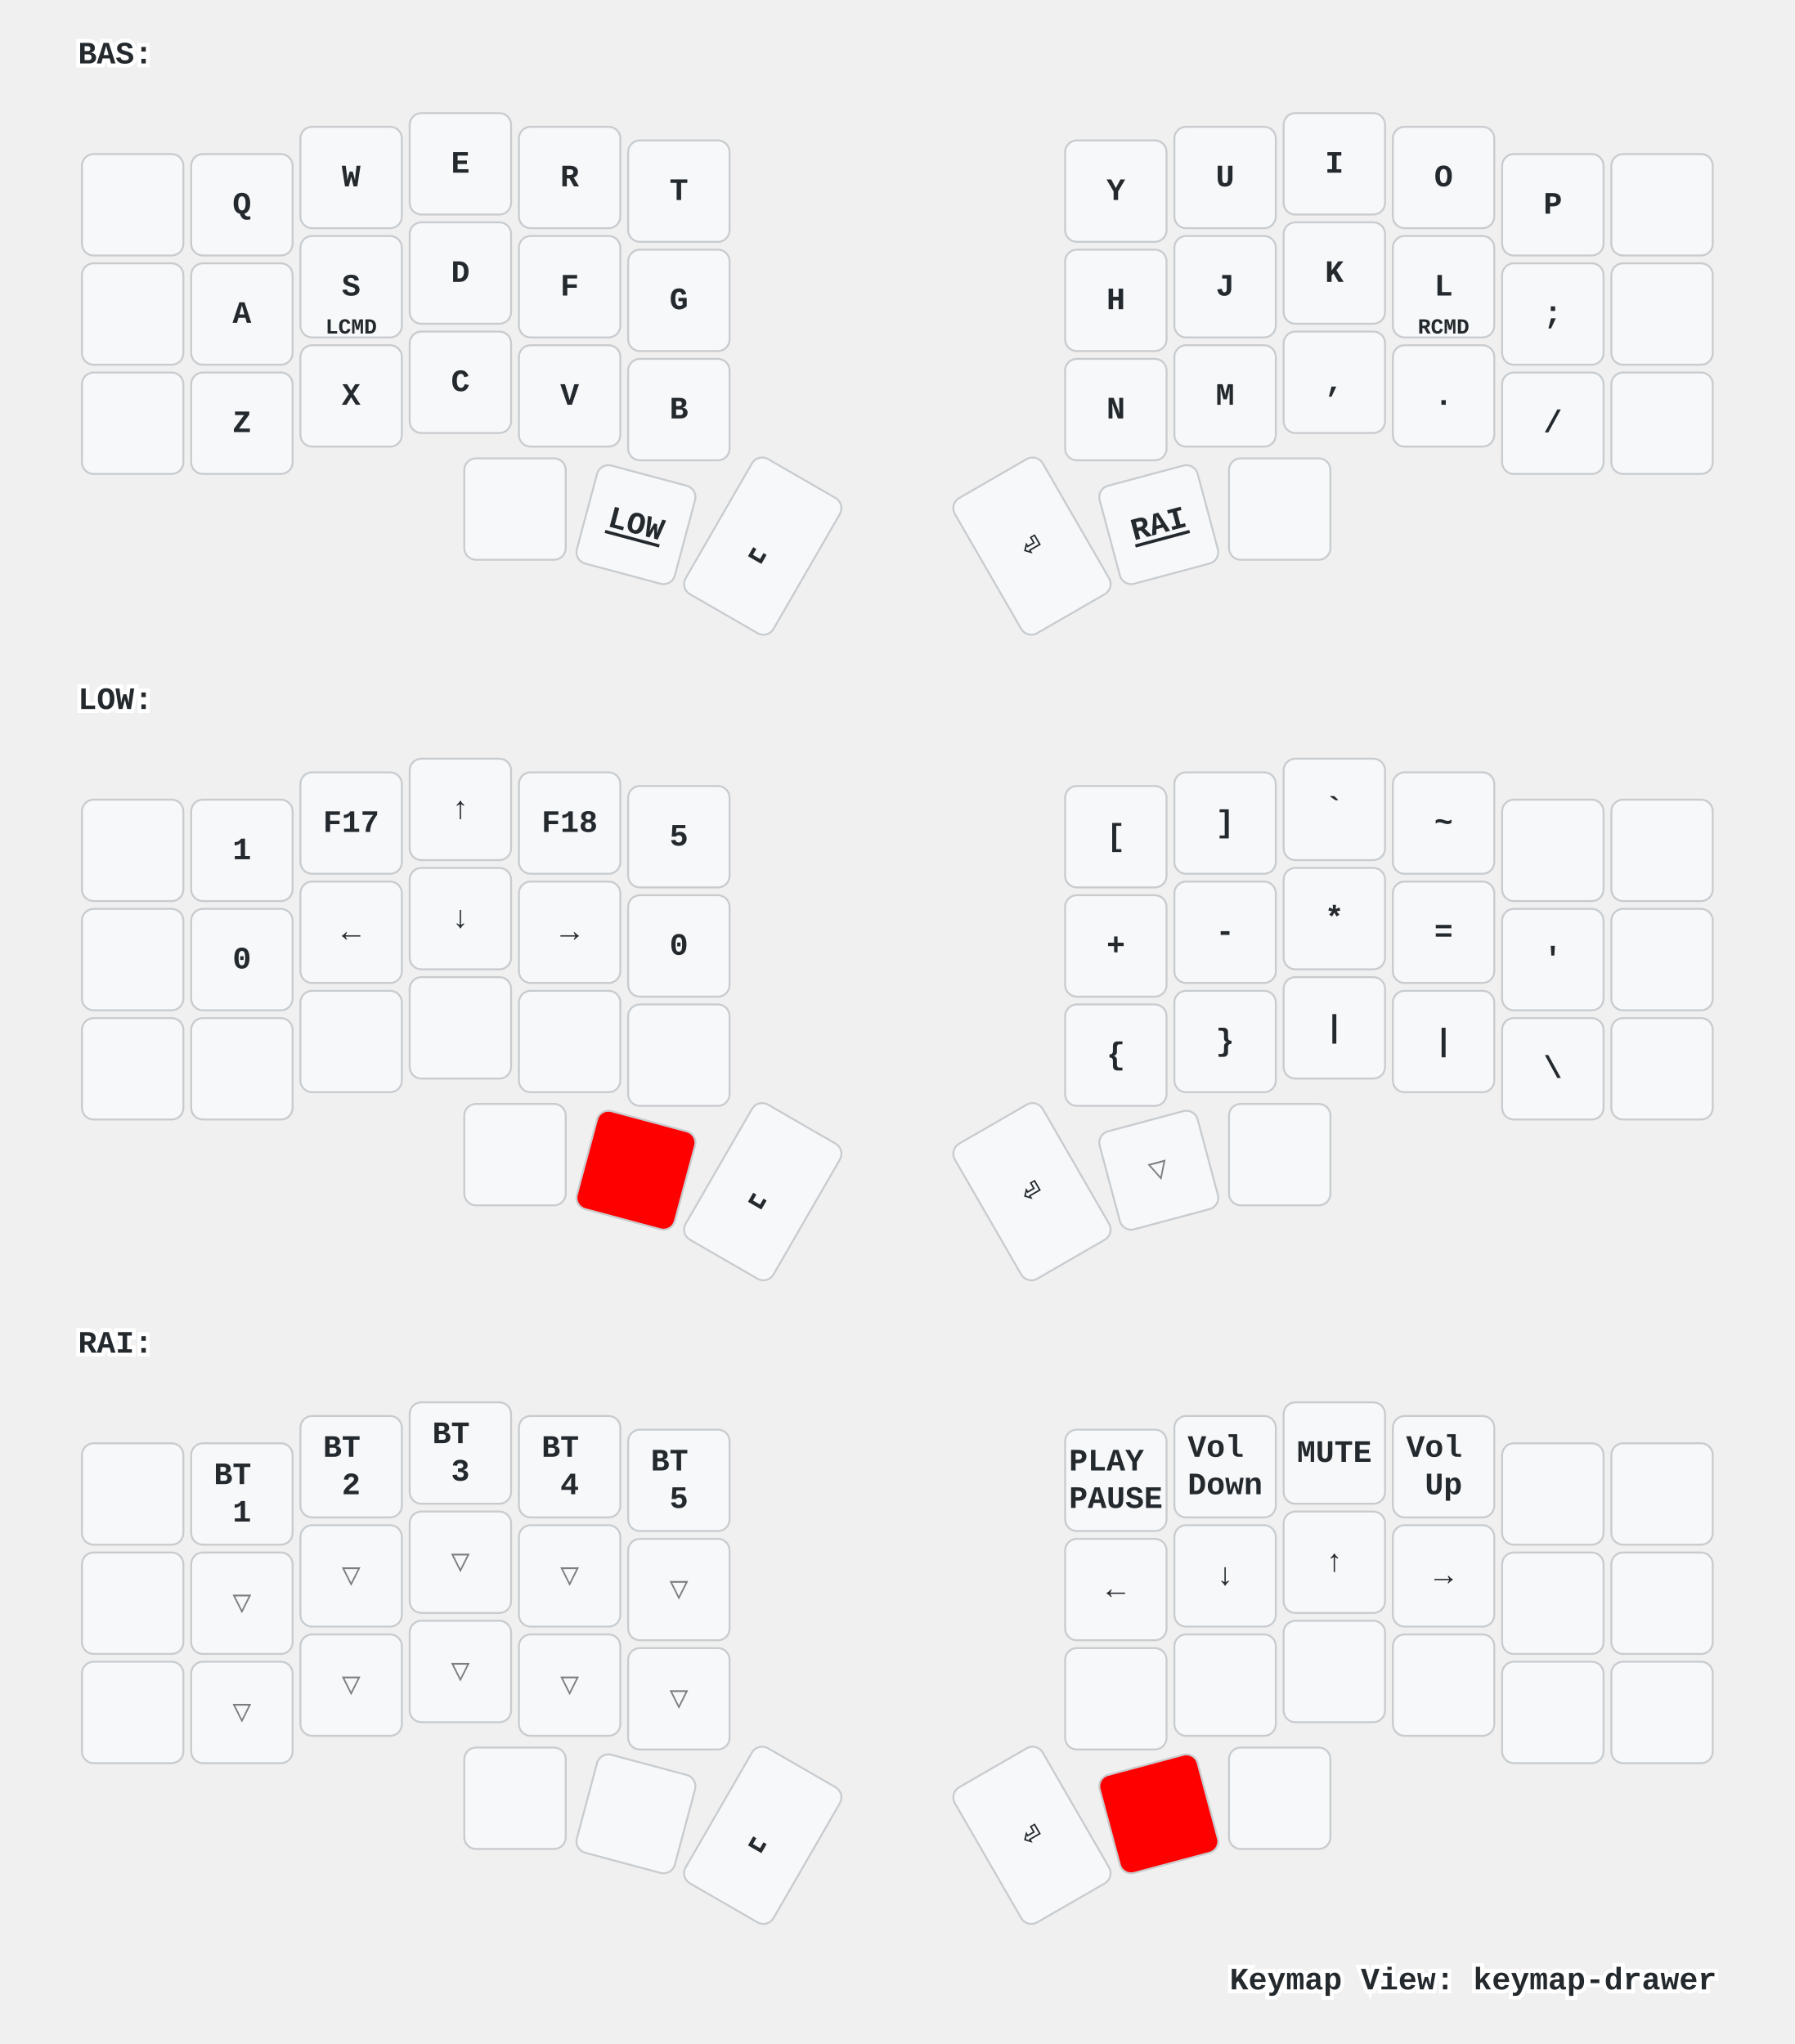
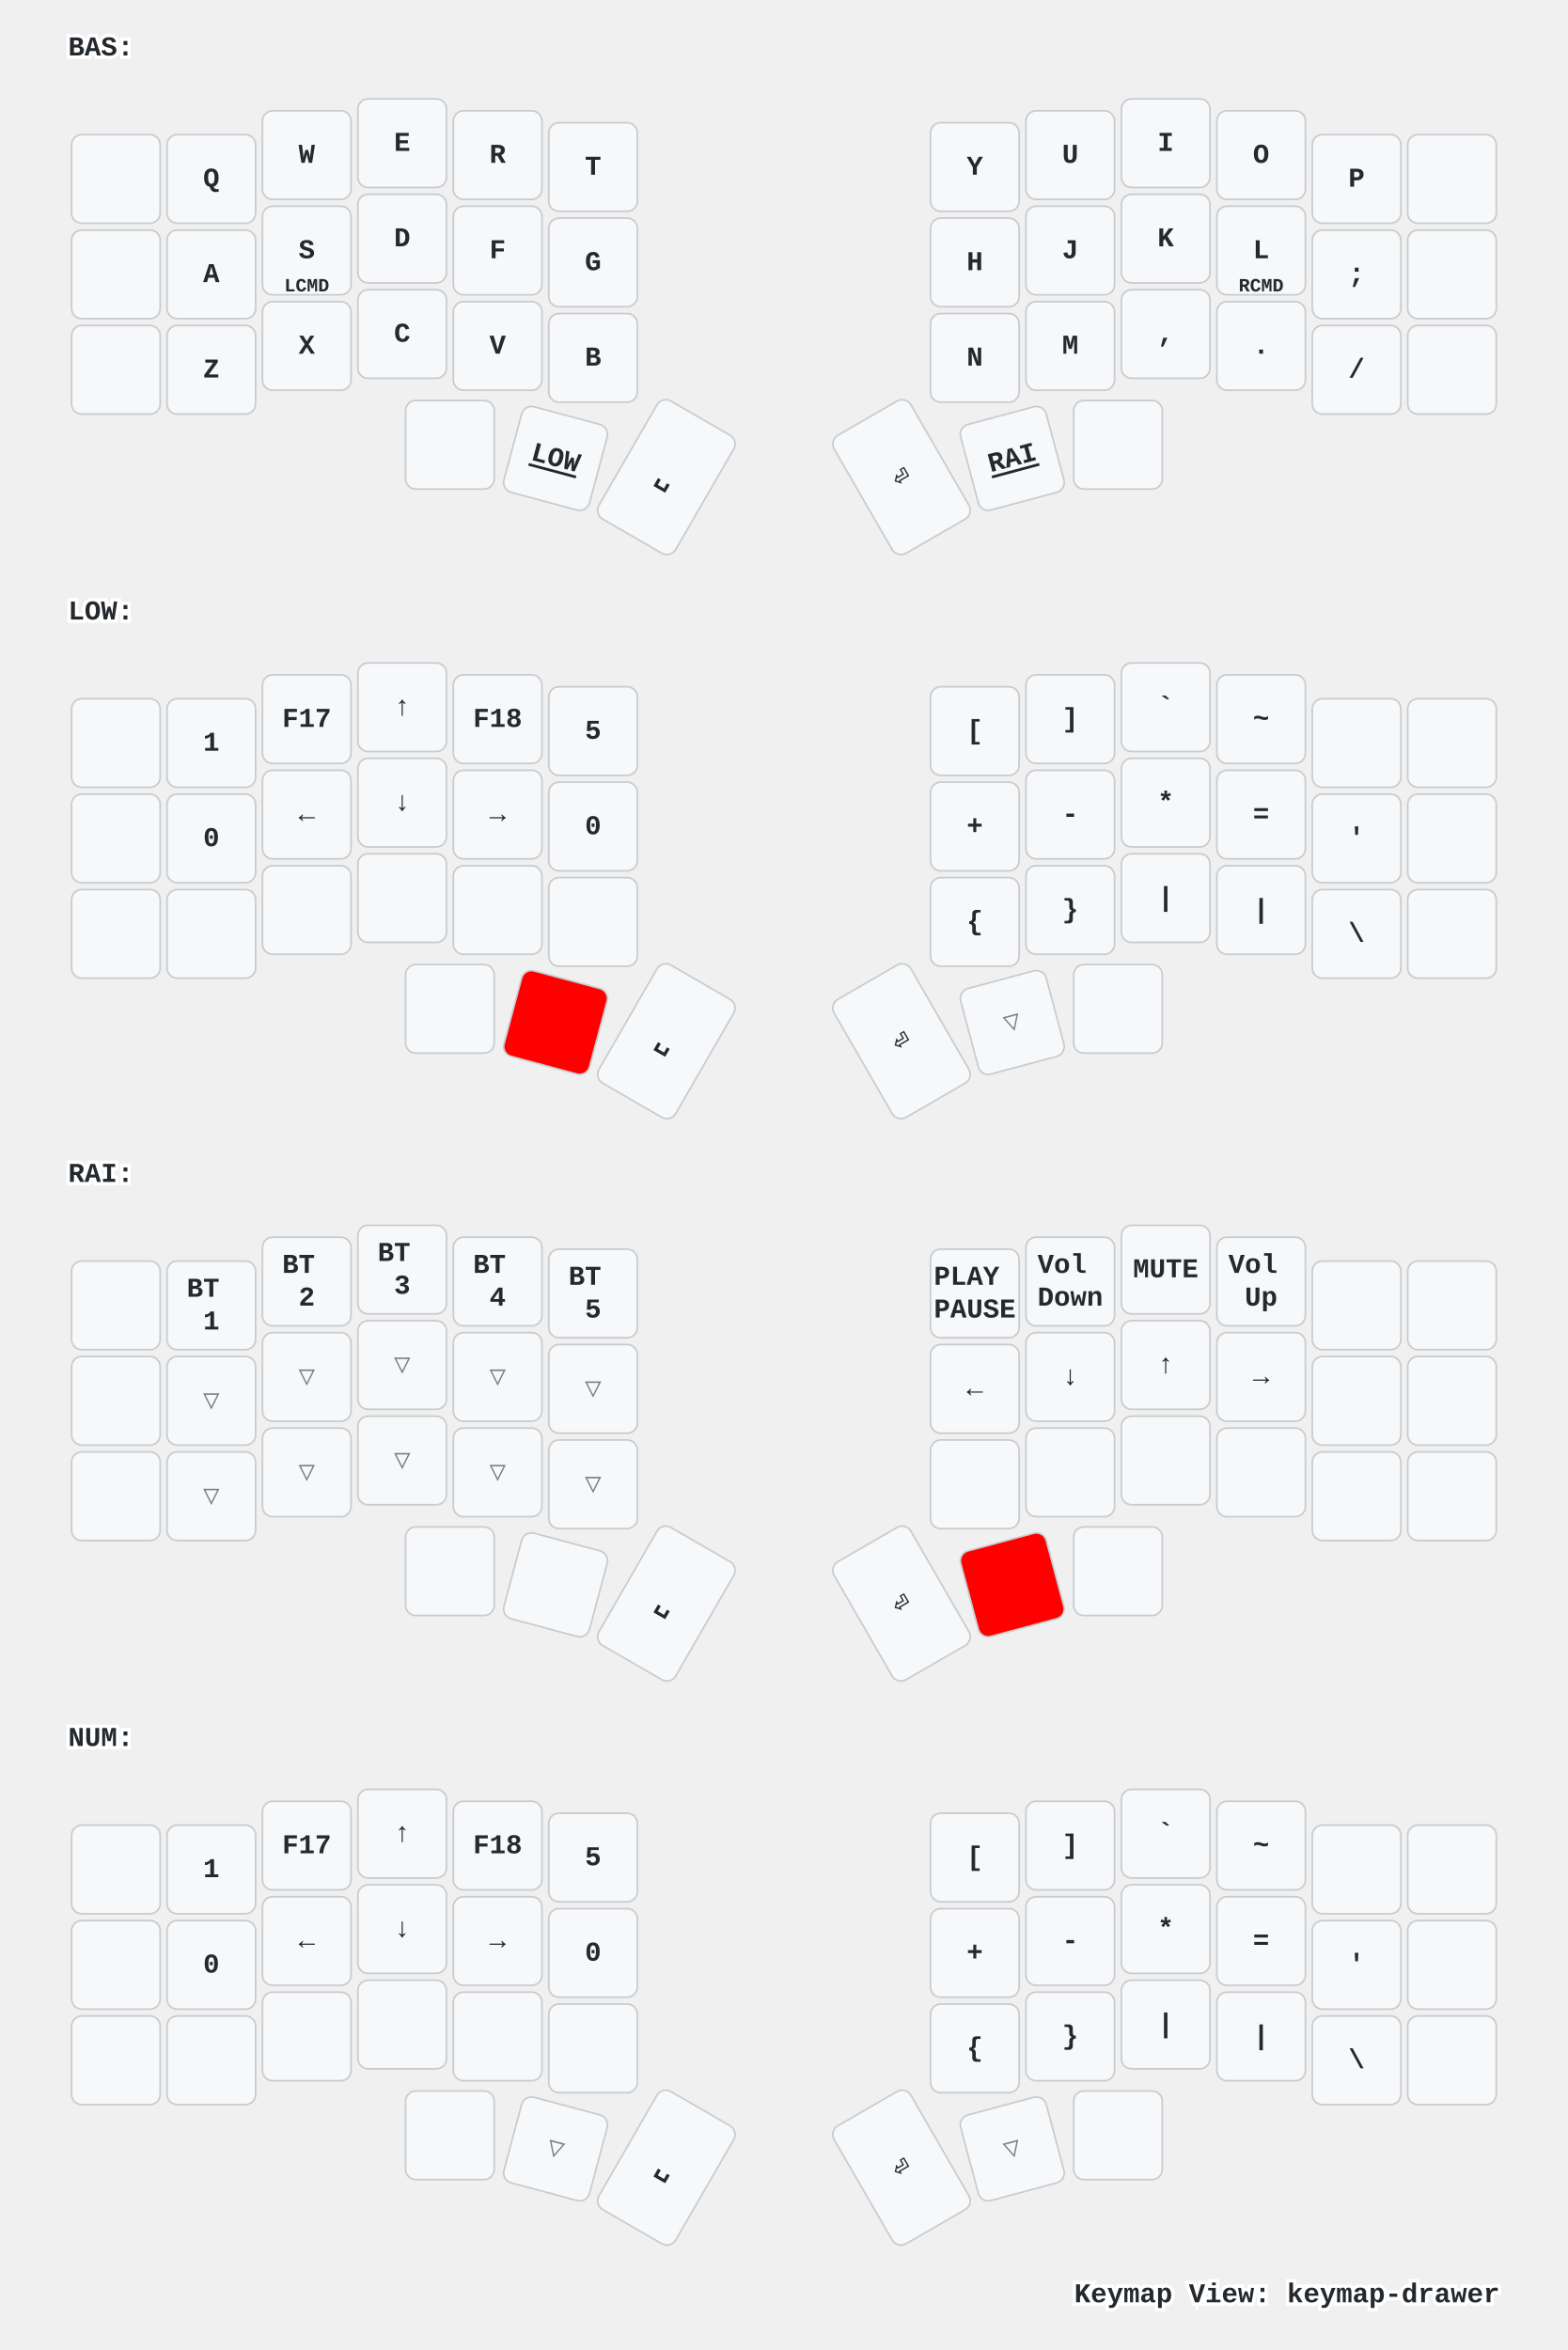
- <svg xmlns="http://www.w3.org/2000/svg" xmlns:xlink="http://www.w3.org/1999/xlink" width="920" height="1048" viewBox="0 0 920 1048" class="keymap">
+ <svg xmlns="http://www.w3.org/2000/svg" xmlns:xlink="http://www.w3.org/1999/xlink" width="920" height="1379" viewBox="0 0 920 1379" class="keymap">
  <defs>/* start glyphs */
<svg id="mdi:apple-keyboard-command">
      <svg id="mdi-apple-keyboard-command" viewBox="0 0 24 24">
        <path d="M6,2A4,4 0 0,1 10,6V8H14V6A4,4 0 0,1 18,2A4,4 0 0,1 22,6A4,4 0 0,1 18,10H16V14H18A4,4 0 0,1 22,18A4,4 0 0,1 18,22A4,4 0 0,1 14,18V16H10V18A4,4 0 0,1 6,22A4,4 0 0,1 2,18A4,4 0 0,1 6,14H8V10H6A4,4 0 0,1 2,6A4,4 0 0,1 6,2M16,18A2,2 0 0,0 18,20A2,2 0 0,0 20,18A2,2 0 0,0 18,16H16V18M14,10H10V14H14V10M6,16A2,2 0 0,0 4,18A2,2 0 0,0 6,20A2,2 0 0,0 8,18V16H6M8,6A2,2 0 0,0 6,4A2,2 0 0,0 4,6A2,2 0 0,0 6,8H8V6M18,8A2,2 0 0,0 20,6A2,2 0 0,0 18,4A2,2 0 0,0 16,6V8H18Z" />
      </svg>
    </svg>
    <svg id="mdi:apple-keyboard-control">
      <svg id="mdi-apple-keyboard-control" viewBox="0 0 24 24">
        <path d="M19.78,11.78L18.36,13.19L12,6.83L5.64,13.19L4.22,11.78L12,4L19.78,11.78Z" />
      </svg>
    </svg>
    <svg id="mdi:apple-keyboard-option">
      <svg id="mdi-apple-keyboard-option" viewBox="0 0 24 24">
        <path d="M3,4H9.11L16.15,18H21V20H14.88L7.84,6H3V4M14,4H21V6H14V4Z" />
      </svg>
    </svg>
    <svg id="mdi:apple-keyboard-shift">
      <svg id="mdi-apple-keyboard-shift" viewBox="0 0 24 24">
        <path d="M15,18V12H17.17L12,6.83L6.83,12H9V18H15M12,4L22,14H17V20H7V14H2L12,4Z" />
      </svg>
    </svg>
    <svg id="mdi:backspace-outline">
      <svg id="mdi-backspace-outline" viewBox="0 0 24 24">
        <path d="M19,15.59L17.59,17L14,13.41L10.41,17L9,15.59L12.59,12L9,8.41L10.41,7L14,10.59L17.59,7L19,8.41L15.41,12L19,15.59M22,3A2,2 0 0,1 24,5V19A2,2 0 0,1 22,21H7C6.31,21 5.77,20.64 5.41,20.11L0,12L5.41,3.88C5.77,3.35 6.31,3 7,3H22M22,5H7L2.28,12L7,19H22V5Z" />
      </svg>
    </svg>
  </defs>/* end glyphs */
<style>/* inherit to force styles through use tags */
svg path {
    fill: inherit;
}

/* font and background color specifications */
svg.keymap {
    font-family: SFMono-Regular,Consolas,Liberation Mono,Menlo,monospace;
    font-size: 14px;
    font-kerning: normal;
    text-rendering: optimizeLegibility;
    fill: #24292e;
}

/* default key styling */
rect.key {
    fill: #f6f8fa;
}

rect.key, rect.combo {
    stroke: #c9cccf;
    stroke-width: 1;
}

/* default key side styling, only used is draw_key_sides is set */
rect.side {
    filter: brightness(90%);
}

/* color accent for combo boxes */
rect.combo, rect.combo-separate {
    fill: #cdf;
}

/* color accent for held keys */
rect.held, rect.combo.held {
    fill: #fdd;
}

/* color accent for ghost (optional) keys */
rect.ghost, rect.combo.ghost {
    stroke-dasharray: 4, 4;
    stroke-width: 2;
}

text {
    text-anchor: middle;
    dominant-baseline: middle;
}

/* styling for layer labels */
text.label {
    font-weight: bold;
    text-anchor: start;
    stroke: white;
    stroke-width: 4;
    paint-order: stroke;
}

/* styling for optional footer */
text.footer {
    text-anchor: end;
    dominant-baseline: auto;
    stroke: white;
    stroke-width: 4;
    paint-order: stroke;
}

/* styling for combo tap, and key non-tap label text */
text.combo, text.hold, text.shifted, text.left, text.right {
    font-size: 11px;
}

text.hold {
    text-anchor: middle;
    dominant-baseline: auto;
}

text.shifted {
    text-anchor: middle;
    dominant-baseline: hanging;
}

text.left {
    text-anchor: start;
}

text.right {
    text-anchor: end;
}

text.layer-activator {
    text-decoration: underline;
}

/* styling for hold/shifted label text in combo box */
text.combo.hold, text.combo.shifted, text.combo.left, text.combo.right {
    font-size: 8px;
}

/* lighter symbol for transparent keys */
text.trans {
    fill: #7b7e81;
}

/* styling for combo dendrons */
path.combo {
    stroke-width: 1;
    stroke: gray;
    fill: none;
}

/* Start Tabler Icons Cleanup */
/* cannot use height/width with glyphs */
.icon-tabler &gt; path {
    fill: inherit;
    stroke: inherit;
    stroke-width: 2;
}
/* hide tabler's default box */
.icon-tabler &gt; path[stroke="none"][fill="none"] {
    visibility: hidden;
}
/* End Tabler Icons Cleanup */

/* For default sytles, see https://github.com/caksoylar/keymap-drawer/blob/main/keymap_drawer/config.py#L85 */

svg.keymap {
  font-family: Ubuntu Mono, Inconsolata, Consolas, Liberation Mono, Menlo, monospace;
  font-size: 16px;
  font-weight: bold;
  text-rendering: optimizeLegibility;
}

/* Color accent for held keys
red = #f00
green = #0f0
blue = #00f
yellow = #ff0
cyan = #0ff
magenta = #f0f
white = #fff
black = #000
grey = #888
light grey = #ccc
#ffc
*/
rect.held, rect.combo.held {
    fill: #f00;
}

/* Technique borrowed and extended from https://github.com/englmaxi/zmk-config/blob/master/keymap-drawer/config.yaml */
.sym_sub_text.tap {
  translate: -5px 2px;
  font-size: 20px;
}
.sym_sub_text.shifted {
  translate: 10px 13px;
  font-size: 10px;
  opacity: 1.0;
}
.combo.sym_sub_text.tap {
  translate: -1px 1px;
}
.combo.sym_sub_text.shifted {
  translate: 7px 5px;
  font-size: 10px;
  opacity: 1.0;
}

/* Toggle */
.toggle.shifted {
  translate: -10px 12px;
}

.toggle.hold {
  translate: 13px -23px;
}

/* Variant for tap-dances */
.tap_dance.tap {
  translate: -7px 0px;
  font-size: 12px;
}
.tap_dance.shifted {
  translate: 7px 17px;
  font-size: 12px;
  opacity: 1.0;
}

/* Variant for symbol next to symbol */
.sym_by_sym.tap {
  translate: -6px 0px;
}
.sym_by_sym.shifted {
  translate: 10px 12px;
  opacity: 1.0;
}

.combo.sym_by_sym.tap {
  translate: -35px 0px;
}
.combo.sym_by_sym.shifted {
  translate: 35px 20px;
  opacity: 1.0;
}

.combo.sym_by_sym.hold {
  visibility: hidden;
}

/* hide hold box for combo sym_by_sym */
.combo.sym_by_sym.hold &gt; path[stroke="none"][fill="none"] {
  visibility: hidden;
}
</style>
  <g transform="translate(40, 0)" class="layer-BAS">
    <text x="0" y="28" class="label" id="BAS">BAS:</text>
    <g transform="translate(0, 56)">
      <g transform="translate(28, 49)" class="key keypos-0">
        <rect rx="6" ry="6" x="-26" y="-26" width="52" height="52" class="key" />
      </g>
      <g transform="translate(84, 49)" class="key keypos-1">
        <rect rx="6" ry="6" x="-26" y="-26" width="52" height="52" class="key" />
        <text x="0" y="0" class="key tap">Q</text>
      </g>
      <g transform="translate(140, 35)" class="key keypos-2">
        <rect rx="6" ry="6" x="-26" y="-26" width="52" height="52" class="key" />
        <text x="0" y="0" class="key tap">W</text>
      </g>
      <g transform="translate(196, 28)" class="key keypos-3">
        <rect rx="6" ry="6" x="-26" y="-26" width="52" height="52" class="key" />
        <text x="0" y="0" class="key tap">E</text>
      </g>
      <g transform="translate(252, 35)" class="key keypos-4">
        <rect rx="6" ry="6" x="-26" y="-26" width="52" height="52" class="key" />
        <text x="0" y="0" class="key tap">R</text>
      </g>
      <g transform="translate(308, 42)" class="key keypos-5">
        <rect rx="6" ry="6" x="-26" y="-26" width="52" height="52" class="key" />
        <text x="0" y="0" class="key tap">T</text>
      </g>
      <g transform="translate(532, 42)" class="key keypos-6">
        <rect rx="6" ry="6" x="-26" y="-26" width="52" height="52" class="key" />
        <text x="0" y="0" class="key tap">Y</text>
      </g>
      <g transform="translate(588, 35)" class="key keypos-7">
        <rect rx="6" ry="6" x="-26" y="-26" width="52" height="52" class="key" />
        <text x="0" y="0" class="key tap">U</text>
      </g>
      <g transform="translate(644, 28)" class="key keypos-8">
        <rect rx="6" ry="6" x="-26" y="-26" width="52" height="52" class="key" />
        <text x="0" y="0" class="key tap">I</text>
      </g>
      <g transform="translate(700, 35)" class="key keypos-9">
        <rect rx="6" ry="6" x="-26" y="-26" width="52" height="52" class="key" />
        <text x="0" y="0" class="key tap">O</text>
      </g>
      <g transform="translate(756, 49)" class="key keypos-10">
        <rect rx="6" ry="6" x="-26" y="-26" width="52" height="52" class="key" />
        <text x="0" y="0" class="key tap">P</text>
      </g>
      <g transform="translate(812, 49)" class="key keypos-11">
        <rect rx="6" ry="6" x="-26" y="-26" width="52" height="52" class="key" />
      </g>
      <g transform="translate(28, 105)" class="key keypos-12">
        <rect rx="6" ry="6" x="-26" y="-26" width="52" height="52" class="key" />
      </g>
      <g transform="translate(84, 105)" class="key keypos-13">
        <rect rx="6" ry="6" x="-26" y="-26" width="52" height="52" class="key" />
        <text x="0" y="0" class="key tap">A</text>
        <use href="#mdi:apple-keyboard-shift" xlink:href="#mdi:apple-keyboard-shift" x="-8" y="9" height="15" width="15.0" class="key hold glyph mdi:apple-keyboard-shift" />
      </g>
      <g transform="translate(140, 91)" class="key keypos-14">
        <rect rx="6" ry="6" x="-26" y="-26" width="52" height="52" class="key" />
        <text x="0" y="0" class="key tap">S</text>
        <text x="0" y="24" class="key hold">LCMD</text>
      </g>
      <g transform="translate(196, 84)" class="key keypos-15">
        <rect rx="6" ry="6" x="-26" y="-26" width="52" height="52" class="key" />
        <text x="0" y="0" class="key tap">D</text>
        <use href="#mdi:apple-keyboard-option" xlink:href="#mdi:apple-keyboard-option" x="-8" y="9" height="15" width="15.0" class="key hold glyph mdi:apple-keyboard-option" />
      </g>
      <g transform="translate(252, 91)" class="key keypos-16">
        <rect rx="6" ry="6" x="-26" y="-26" width="52" height="52" class="key" />
        <text x="0" y="0" class="key tap">F</text>
        <use href="#mdi:apple-keyboard-control" xlink:href="#mdi:apple-keyboard-control" x="-8" y="9" height="15" width="15.0" class="key hold glyph mdi:apple-keyboard-control" />
      </g>
      <g transform="translate(308, 98)" class="key keypos-17">
        <rect rx="6" ry="6" x="-26" y="-26" width="52" height="52" class="key" />
        <text x="0" y="0" class="key tap">G</text>
      </g>
      <g transform="translate(532, 98)" class="key keypos-18">
        <rect rx="6" ry="6" x="-26" y="-26" width="52" height="52" class="key" />
        <text x="0" y="0" class="key tap">H</text>
      </g>
      <g transform="translate(588, 91)" class="key keypos-19">
        <rect rx="6" ry="6" x="-26" y="-26" width="52" height="52" class="key" />
        <text x="0" y="0" class="key tap">J</text>
        <use href="#mdi:apple-keyboard-control" xlink:href="#mdi:apple-keyboard-control" x="-8" y="9" height="15" width="15.0" class="key hold glyph mdi:apple-keyboard-control" />
      </g>
      <g transform="translate(644, 84)" class="key keypos-20">
        <rect rx="6" ry="6" x="-26" y="-26" width="52" height="52" class="key" />
        <text x="0" y="0" class="key tap">K</text>
        <use href="#mdi:apple-keyboard-option" xlink:href="#mdi:apple-keyboard-option" x="-8" y="9" height="15" width="15.0" class="key hold glyph mdi:apple-keyboard-option" />
      </g>
      <g transform="translate(700, 91)" class="key keypos-21">
        <rect rx="6" ry="6" x="-26" y="-26" width="52" height="52" class="key" />
        <text x="0" y="0" class="key tap">L</text>
        <text x="0" y="24" class="key hold">RCMD</text>
      </g>
      <g transform="translate(756, 105)" class="key keypos-22">
        <rect rx="6" ry="6" x="-26" y="-26" width="52" height="52" class="key" />
        <text x="0" y="0" class="key tap">;</text>
        <use href="#mdi:apple-keyboard-shift" xlink:href="#mdi:apple-keyboard-shift" x="-8" y="9" height="15" width="15.0" class="key hold glyph mdi:apple-keyboard-shift" />
      </g>
      <g transform="translate(812, 105)" class="key keypos-23">
        <rect rx="6" ry="6" x="-26" y="-26" width="52" height="52" class="key" />
      </g>
      <g transform="translate(28, 161)" class="key keypos-24">
        <rect rx="6" ry="6" x="-26" y="-26" width="52" height="52" class="key" />
      </g>
      <g transform="translate(84, 161)" class="key keypos-25">
        <rect rx="6" ry="6" x="-26" y="-26" width="52" height="52" class="key" />
        <text x="0" y="0" class="key tap">Z</text>
      </g>
      <g transform="translate(140, 147)" class="key keypos-26">
        <rect rx="6" ry="6" x="-26" y="-26" width="52" height="52" class="key" />
        <text x="0" y="0" class="key tap">X</text>
      </g>
      <g transform="translate(196, 140)" class="key keypos-27">
        <rect rx="6" ry="6" x="-26" y="-26" width="52" height="52" class="key" />
        <text x="0" y="0" class="key tap">C</text>
      </g>
      <g transform="translate(252, 147)" class="key keypos-28">
        <rect rx="6" ry="6" x="-26" y="-26" width="52" height="52" class="key" />
        <text x="0" y="0" class="key tap">V</text>
      </g>
      <g transform="translate(308, 154)" class="key keypos-29">
        <rect rx="6" ry="6" x="-26" y="-26" width="52" height="52" class="key" />
        <text x="0" y="0" class="key tap">B</text>
      </g>
      <g transform="translate(532, 154)" class="key keypos-30">
        <rect rx="6" ry="6" x="-26" y="-26" width="52" height="52" class="key" />
        <text x="0" y="0" class="key tap">N</text>
      </g>
      <g transform="translate(588, 147)" class="key keypos-31">
        <rect rx="6" ry="6" x="-26" y="-26" width="52" height="52" class="key" />
        <text x="0" y="0" class="key tap">M</text>
      </g>
      <g transform="translate(644, 140)" class="key keypos-32">
        <rect rx="6" ry="6" x="-26" y="-26" width="52" height="52" class="key" />
        <text x="0" y="0" class="key tap">,</text>
      </g>
      <g transform="translate(700, 147)" class="key keypos-33">
        <rect rx="6" ry="6" x="-26" y="-26" width="52" height="52" class="key" />
        <text x="0" y="0" class="key tap">.</text>
      </g>
      <g transform="translate(756, 161)" class="key keypos-34">
        <rect rx="6" ry="6" x="-26" y="-26" width="52" height="52" class="key" />
        <text x="0" y="0" class="key tap">/</text>
      </g>
      <g transform="translate(812, 161)" class="key keypos-35">
        <rect rx="6" ry="6" x="-26" y="-26" width="52" height="52" class="key" />
      </g>
      <g transform="translate(224, 205)" class="key keypos-36">
        <rect rx="6" ry="6" x="-26" y="-26" width="52" height="52" class="key" />
        <use href="#mdi:apple-keyboard-command" xlink:href="#mdi:apple-keyboard-command" x="-9" y="-9" height="18" width="18.0" class="key tap glyph mdi:apple-keyboard-command" />
      </g>
      <g transform="translate(286, 213) rotate(15.0)" class="key keypos-37">
        <rect rx="6" ry="6" x="-26" y="-26" width="52" height="52" class="key" />
        <a href="#LOW">
          <text x="0" y="0" class="key tap layer-activator">LOW</text>
        </a>
      </g>
      <g transform="translate(351, 224) rotate(30.0)" class="key keypos-38">
        <rect rx="6" ry="6" x="-26" y="-40" width="52" height="80" class="key" />
        <text x="0" y="0" class="key tap">␣</text>
      </g>
      <g transform="translate(489, 224) rotate(-30.0)" class="key keypos-39">
        <rect rx="6" ry="6" x="-26" y="-40" width="52" height="80" class="key" />
        <text x="0" y="0" class="key tap">⏎</text>
      </g>
      <g transform="translate(554, 213) rotate(-15.0)" class="key keypos-40">
        <rect rx="6" ry="6" x="-26" y="-26" width="52" height="52" class="key" />
        <a href="#RAI">
          <text x="0" y="0" class="key tap layer-activator">RAI</text>
        </a>
      </g>
      <g transform="translate(616, 205)" class="key keypos-41">
        <rect rx="6" ry="6" x="-26" y="-26" width="52" height="52" class="key" />
        <use href="#mdi:apple-keyboard-option" xlink:href="#mdi:apple-keyboard-option" x="-9" y="-9" height="18" width="18.0" class="key tap glyph mdi:apple-keyboard-option" />
      </g>
    </g>
  </g>
  <g transform="translate(40, 331)" class="layer-LOW">
    <text x="0" y="28" class="label" id="LOW">LOW:</text>
    <g transform="translate(0, 56)">
      <g transform="translate(28, 49)" class="key keypos-0">
        <rect rx="6" ry="6" x="-26" y="-26" width="52" height="52" class="key" />
      </g>
      <g transform="translate(84, 49)" class="key keypos-1">
        <rect rx="6" ry="6" x="-26" y="-26" width="52" height="52" class="key" />
        <text x="0" y="0" class="key tap">1</text>
      </g>
      <g transform="translate(140, 35)" class="key keypos-2">
        <rect rx="6" ry="6" x="-26" y="-26" width="52" height="52" class="key" />
        <text x="0" y="0" class="key tap">F17</text>
      </g>
      <g transform="translate(196, 28)" class="key keypos-3">
        <rect rx="6" ry="6" x="-26" y="-26" width="52" height="52" class="key" />
        <text x="0" y="0" class="key tap">↑</text>
      </g>
      <g transform="translate(252, 35)" class="key keypos-4">
        <rect rx="6" ry="6" x="-26" y="-26" width="52" height="52" class="key" />
        <text x="0" y="0" class="key tap">F18</text>
      </g>
      <g transform="translate(308, 42)" class="key keypos-5">
        <rect rx="6" ry="6" x="-26" y="-26" width="52" height="52" class="key" />
        <text x="0" y="0" class="key tap">5</text>
      </g>
      <g transform="translate(532, 42)" class="key keypos-6">
        <rect rx="6" ry="6" x="-26" y="-26" width="52" height="52" class="key" />
        <text x="0" y="0" class="key tap">[</text>
      </g>
      <g transform="translate(588, 35)" class="key keypos-7">
        <rect rx="6" ry="6" x="-26" y="-26" width="52" height="52" class="key" />
        <text x="0" y="0" class="key tap">]</text>
      </g>
      <g transform="translate(644, 28)" class="key keypos-8">
        <rect rx="6" ry="6" x="-26" y="-26" width="52" height="52" class="key" />
        <text x="0" y="0" class="key tap">`</text>
      </g>
      <g transform="translate(700, 35)" class="key keypos-9">
        <rect rx="6" ry="6" x="-26" y="-26" width="52" height="52" class="key" />
        <text x="0" y="0" class="key tap">~</text>
      </g>
      <g transform="translate(756, 49)" class="key keypos-10">
        <rect rx="6" ry="6" x="-26" y="-26" width="52" height="52" class="key" />
        <use href="#mdi:backspace-outline" xlink:href="#mdi:backspace-outline" x="-9" y="-9" height="18" width="18.0" class="key tap glyph mdi:backspace-outline" />
      </g>
      <g transform="translate(812, 49)" class="key keypos-11">
        <rect rx="6" ry="6" x="-26" y="-26" width="52" height="52" class="key" />
      </g>
      <g transform="translate(28, 105)" class="key keypos-12">
        <rect rx="6" ry="6" x="-26" y="-26" width="52" height="52" class="key" />
      </g>
      <g transform="translate(84, 105)" class="key keypos-13">
        <rect rx="6" ry="6" x="-26" y="-26" width="52" height="52" class="key" />
        <text x="0" y="0" class="key tap">0</text>
      </g>
      <g transform="translate(140, 91)" class="key keypos-14">
        <rect rx="6" ry="6" x="-26" y="-26" width="52" height="52" class="key" />
        <text x="0" y="0" class="key tap">←</text>
      </g>
      <g transform="translate(196, 84)" class="key keypos-15">
        <rect rx="6" ry="6" x="-26" y="-26" width="52" height="52" class="key" />
        <text x="0" y="0" class="key tap">↓</text>
      </g>
      <g transform="translate(252, 91)" class="key keypos-16">
        <rect rx="6" ry="6" x="-26" y="-26" width="52" height="52" class="key" />
        <text x="0" y="0" class="key tap">→</text>
      </g>
      <g transform="translate(308, 98)" class="key keypos-17">
        <rect rx="6" ry="6" x="-26" y="-26" width="52" height="52" class="key" />
        <text x="0" y="0" class="key tap">0</text>
      </g>
      <g transform="translate(532, 98)" class="key keypos-18">
        <rect rx="6" ry="6" x="-26" y="-26" width="52" height="52" class="key" />
        <text x="0" y="0" class="key tap">+</text>
      </g>
      <g transform="translate(588, 91)" class="key keypos-19">
        <rect rx="6" ry="6" x="-26" y="-26" width="52" height="52" class="key" />
        <text x="0" y="0" class="key tap">-</text>
      </g>
      <g transform="translate(644, 84)" class="key keypos-20">
        <rect rx="6" ry="6" x="-26" y="-26" width="52" height="52" class="key" />
        <text x="0" y="0" class="key tap">*</text>
      </g>
      <g transform="translate(700, 91)" class="key keypos-21">
        <rect rx="6" ry="6" x="-26" y="-26" width="52" height="52" class="key" />
        <text x="0" y="0" class="key tap">=</text>
      </g>
      <g transform="translate(756, 105)" class="key keypos-22">
        <rect rx="6" ry="6" x="-26" y="-26" width="52" height="52" class="key" />
        <text x="0" y="0" class="key tap">'</text>
      </g>
      <g transform="translate(812, 105)" class="key keypos-23">
        <rect rx="6" ry="6" x="-26" y="-26" width="52" height="52" class="key" />
      </g>
      <g transform="translate(28, 161)" class="key keypos-24">
        <rect rx="6" ry="6" x="-26" y="-26" width="52" height="52" class="key" />
      </g>
      <g transform="translate(84, 161)" class="key keypos-25">
        <rect rx="6" ry="6" x="-26" y="-26" width="52" height="52" class="key" />
      </g>
      <g transform="translate(140, 147)" class="key keypos-26">
        <rect rx="6" ry="6" x="-26" y="-26" width="52" height="52" class="key" />
      </g>
      <g transform="translate(196, 140)" class="key keypos-27">
        <rect rx="6" ry="6" x="-26" y="-26" width="52" height="52" class="key" />
      </g>
      <g transform="translate(252, 147)" class="key keypos-28">
        <rect rx="6" ry="6" x="-26" y="-26" width="52" height="52" class="key" />
      </g>
      <g transform="translate(308, 154)" class="key keypos-29">
        <rect rx="6" ry="6" x="-26" y="-26" width="52" height="52" class="key" />
      </g>
      <g transform="translate(532, 154)" class="key keypos-30">
        <rect rx="6" ry="6" x="-26" y="-26" width="52" height="52" class="key" />
        <text x="0" y="0" class="key tap">{</text>
      </g>
      <g transform="translate(588, 147)" class="key keypos-31">
        <rect rx="6" ry="6" x="-26" y="-26" width="52" height="52" class="key" />
        <text x="0" y="0" class="key tap">}</text>
      </g>
      <g transform="translate(644, 140)" class="key keypos-32">
        <rect rx="6" ry="6" x="-26" y="-26" width="52" height="52" class="key" />
        <text x="0" y="0" class="key tap">|</text>
      </g>
      <g transform="translate(700, 147)" class="key keypos-33">
        <rect rx="6" ry="6" x="-26" y="-26" width="52" height="52" class="key" />
        <text x="0" y="0" class="key tap">|</text>
      </g>
      <g transform="translate(756, 161)" class="key keypos-34">
        <rect rx="6" ry="6" x="-26" y="-26" width="52" height="52" class="key" />
        <text x="0" y="0" class="key tap">\</text>
      </g>
      <g transform="translate(812, 161)" class="key keypos-35">
        <rect rx="6" ry="6" x="-26" y="-26" width="52" height="52" class="key" />
      </g>
      <g transform="translate(224, 205)" class="key keypos-36">
        <rect rx="6" ry="6" x="-26" y="-26" width="52" height="52" class="key" />
        <use href="#mdi:apple-keyboard-command" xlink:href="#mdi:apple-keyboard-command" x="-9" y="-9" height="18" width="18.0" class="key tap glyph mdi:apple-keyboard-command" />
      </g>
      <g transform="translate(286, 213) rotate(15.0)" class="key held keypos-37">
        <rect rx="6" ry="6" x="-26" y="-26" width="52" height="52" class="key held" />
      </g>
      <g transform="translate(351, 224) rotate(30.0)" class="key keypos-38">
        <rect rx="6" ry="6" x="-26" y="-40" width="52" height="80" class="key" />
        <text x="0" y="0" class="key tap">␣</text>
      </g>
      <g transform="translate(489, 224) rotate(-30.0)" class="key keypos-39">
        <rect rx="6" ry="6" x="-26" y="-40" width="52" height="80" class="key" />
        <text x="0" y="0" class="key tap">⏎</text>
      </g>
      <g transform="translate(554, 213) rotate(-15.0)" class="key trans keypos-40">
        <rect rx="6" ry="6" x="-26" y="-26" width="52" height="52" class="key trans" />
        <text x="0" y="0" class="key trans tap">▽</text>
      </g>
      <g transform="translate(616, 205)" class="key keypos-41">
        <rect rx="6" ry="6" x="-26" y="-26" width="52" height="52" class="key" />
        <use href="#mdi:apple-keyboard-option" xlink:href="#mdi:apple-keyboard-option" x="-9" y="-9" height="18" width="18.0" class="key tap glyph mdi:apple-keyboard-option" />
      </g>
    </g>
  </g>
  <g transform="translate(40, 661)" class="layer-RAI">
    <text x="0" y="28" class="label" id="RAI">RAI:</text>
    <g transform="translate(0, 56)">
      <g transform="translate(28, 49)" class="key keypos-0">
        <rect rx="6" ry="6" x="-26" y="-26" width="52" height="52" class="key" />
      </g>
      <g transform="translate(84, 49)" class="key keypos-1">
        <rect rx="6" ry="6" x="-26" y="-26" width="52" height="52" class="key" />
        <text x="0" y="0" class="key tap">
          <tspan x="0" dy="-0.6em">BT</tspan>
          <tspan x="0" dy="1.2em">1</tspan>
        </text>
      </g>
      <g transform="translate(140, 35)" class="key keypos-2">
        <rect rx="6" ry="6" x="-26" y="-26" width="52" height="52" class="key" />
        <text x="0" y="0" class="key tap">
          <tspan x="0" dy="-0.6em">BT</tspan>
          <tspan x="0" dy="1.2em">2</tspan>
        </text>
      </g>
      <g transform="translate(196, 28)" class="key keypos-3">
        <rect rx="6" ry="6" x="-26" y="-26" width="52" height="52" class="key" />
        <text x="0" y="0" class="key tap">
          <tspan x="0" dy="-0.6em">BT</tspan>
          <tspan x="0" dy="1.2em">3</tspan>
        </text>
      </g>
      <g transform="translate(252, 35)" class="key keypos-4">
        <rect rx="6" ry="6" x="-26" y="-26" width="52" height="52" class="key" />
        <text x="0" y="0" class="key tap">
          <tspan x="0" dy="-0.6em">BT</tspan>
          <tspan x="0" dy="1.2em">4</tspan>
        </text>
      </g>
      <g transform="translate(308, 42)" class="key keypos-5">
        <rect rx="6" ry="6" x="-26" y="-26" width="52" height="52" class="key" />
        <text x="0" y="0" class="key tap">
          <tspan x="0" dy="-0.6em">BT</tspan>
          <tspan x="0" dy="1.2em">5</tspan>
        </text>
      </g>
      <g transform="translate(532, 42)" class="key keypos-6">
        <rect rx="6" ry="6" x="-26" y="-26" width="52" height="52" class="key" />
        <text x="0" y="0" class="key tap">
          <tspan x="0" dy="-0.6em">PLAY</tspan>
          <tspan x="0" dy="1.2em">PAUSE</tspan>
        </text>
      </g>
      <g transform="translate(588, 35)" class="key keypos-7">
        <rect rx="6" ry="6" x="-26" y="-26" width="52" height="52" class="key" />
        <text x="0" y="0" class="key tap">
          <tspan x="0" dy="-0.6em">Vol</tspan>
          <tspan x="0" dy="1.2em">Down</tspan>
        </text>
      </g>
      <g transform="translate(644, 28)" class="key keypos-8">
        <rect rx="6" ry="6" x="-26" y="-26" width="52" height="52" class="key" />
        <text x="0" y="0" class="key tap">MUTE</text>
      </g>
      <g transform="translate(700, 35)" class="key keypos-9">
        <rect rx="6" ry="6" x="-26" y="-26" width="52" height="52" class="key" />
        <text x="0" y="0" class="key tap">
          <tspan x="0" dy="-0.6em">Vol</tspan>
          <tspan x="0" dy="1.2em">Up</tspan>
        </text>
      </g>
      <g transform="translate(756, 49)" class="key keypos-10">
        <rect rx="6" ry="6" x="-26" y="-26" width="52" height="52" class="key" />
      </g>
      <g transform="translate(812, 49)" class="key keypos-11">
        <rect rx="6" ry="6" x="-26" y="-26" width="52" height="52" class="key" />
      </g>
      <g transform="translate(28, 105)" class="key keypos-12">
        <rect rx="6" ry="6" x="-26" y="-26" width="52" height="52" class="key" />
      </g>
      <g transform="translate(84, 105)" class="key trans keypos-13">
        <rect rx="6" ry="6" x="-26" y="-26" width="52" height="52" class="key trans" />
        <text x="0" y="0" class="key trans tap">▽</text>
      </g>
      <g transform="translate(140, 91)" class="key trans keypos-14">
        <rect rx="6" ry="6" x="-26" y="-26" width="52" height="52" class="key trans" />
        <text x="0" y="0" class="key trans tap">▽</text>
      </g>
      <g transform="translate(196, 84)" class="key trans keypos-15">
        <rect rx="6" ry="6" x="-26" y="-26" width="52" height="52" class="key trans" />
        <text x="0" y="0" class="key trans tap">▽</text>
      </g>
      <g transform="translate(252, 91)" class="key trans keypos-16">
        <rect rx="6" ry="6" x="-26" y="-26" width="52" height="52" class="key trans" />
        <text x="0" y="0" class="key trans tap">▽</text>
      </g>
      <g transform="translate(308, 98)" class="key trans keypos-17">
        <rect rx="6" ry="6" x="-26" y="-26" width="52" height="52" class="key trans" />
        <text x="0" y="0" class="key trans tap">▽</text>
      </g>
      <g transform="translate(532, 98)" class="key keypos-18">
        <rect rx="6" ry="6" x="-26" y="-26" width="52" height="52" class="key" />
        <text x="0" y="0" class="key tap">←</text>
      </g>
      <g transform="translate(588, 91)" class="key keypos-19">
        <rect rx="6" ry="6" x="-26" y="-26" width="52" height="52" class="key" />
        <text x="0" y="0" class="key tap">↓</text>
      </g>
      <g transform="translate(644, 84)" class="key keypos-20">
        <rect rx="6" ry="6" x="-26" y="-26" width="52" height="52" class="key" />
        <text x="0" y="0" class="key tap">↑</text>
      </g>
      <g transform="translate(700, 91)" class="key keypos-21">
        <rect rx="6" ry="6" x="-26" y="-26" width="52" height="52" class="key" />
        <text x="0" y="0" class="key tap">→</text>
      </g>
      <g transform="translate(756, 105)" class="key keypos-22">
        <rect rx="6" ry="6" x="-26" y="-26" width="52" height="52" class="key" />
      </g>
      <g transform="translate(812, 105)" class="key keypos-23">
        <rect rx="6" ry="6" x="-26" y="-26" width="52" height="52" class="key" />
      </g>
      <g transform="translate(28, 161)" class="key keypos-24">
        <rect rx="6" ry="6" x="-26" y="-26" width="52" height="52" class="key" />
      </g>
      <g transform="translate(84, 161)" class="key trans keypos-25">
        <rect rx="6" ry="6" x="-26" y="-26" width="52" height="52" class="key trans" />
        <text x="0" y="0" class="key trans tap">▽</text>
      </g>
      <g transform="translate(140, 147)" class="key trans keypos-26">
        <rect rx="6" ry="6" x="-26" y="-26" width="52" height="52" class="key trans" />
        <text x="0" y="0" class="key trans tap">▽</text>
      </g>
      <g transform="translate(196, 140)" class="key trans keypos-27">
        <rect rx="6" ry="6" x="-26" y="-26" width="52" height="52" class="key trans" />
        <text x="0" y="0" class="key trans tap">▽</text>
      </g>
      <g transform="translate(252, 147)" class="key trans keypos-28">
        <rect rx="6" ry="6" x="-26" y="-26" width="52" height="52" class="key trans" />
        <text x="0" y="0" class="key trans tap">▽</text>
      </g>
      <g transform="translate(308, 154)" class="key trans keypos-29">
        <rect rx="6" ry="6" x="-26" y="-26" width="52" height="52" class="key trans" />
        <text x="0" y="0" class="key trans tap">▽</text>
      </g>
      <g transform="translate(532, 154)" class="key keypos-30">
        <rect rx="6" ry="6" x="-26" y="-26" width="52" height="52" class="key" />
      </g>
      <g transform="translate(588, 147)" class="key keypos-31">
        <rect rx="6" ry="6" x="-26" y="-26" width="52" height="52" class="key" />
      </g>
      <g transform="translate(644, 140)" class="key keypos-32">
        <rect rx="6" ry="6" x="-26" y="-26" width="52" height="52" class="key" />
      </g>
      <g transform="translate(700, 147)" class="key keypos-33">
        <rect rx="6" ry="6" x="-26" y="-26" width="52" height="52" class="key" />
      </g>
      <g transform="translate(756, 161)" class="key keypos-34">
        <rect rx="6" ry="6" x="-26" y="-26" width="52" height="52" class="key" />
      </g>
      <g transform="translate(812, 161)" class="key keypos-35">
        <rect rx="6" ry="6" x="-26" y="-26" width="52" height="52" class="key" />
      </g>
      <g transform="translate(224, 205)" class="key keypos-36">
        <rect rx="6" ry="6" x="-26" y="-26" width="52" height="52" class="key" />
        <use href="#mdi:apple-keyboard-command" xlink:href="#mdi:apple-keyboard-command" x="-9" y="-9" height="18" width="18.0" class="key tap glyph mdi:apple-keyboard-command" />
      </g>
      <g transform="translate(286, 213) rotate(15.0)" class="key keypos-37">
        <rect rx="6" ry="6" x="-26" y="-26" width="52" height="52" class="key" />
      </g>
      <g transform="translate(351, 224) rotate(30.0)" class="key keypos-38">
        <rect rx="6" ry="6" x="-26" y="-40" width="52" height="80" class="key" />
        <text x="0" y="0" class="key tap">␣</text>
      </g>
      <g transform="translate(489, 224) rotate(-30.0)" class="key keypos-39">
        <rect rx="6" ry="6" x="-26" y="-40" width="52" height="80" class="key" />
        <text x="0" y="0" class="key tap">⏎</text>
      </g>
      <g transform="translate(554, 213) rotate(-15.0)" class="key held keypos-40">
        <rect rx="6" ry="6" x="-26" y="-26" width="52" height="52" class="key held" />
      </g>
      <g transform="translate(616, 205)" class="key keypos-41">
        <rect rx="6" ry="6" x="-26" y="-26" width="52" height="52" class="key" />
        <use href="#mdi:apple-keyboard-option" xlink:href="#mdi:apple-keyboard-option" x="-9" y="-9" height="18" width="18.0" class="key tap glyph mdi:apple-keyboard-option" />
      </g>
    </g>
  </g>
-   <text x="880.0" y="1020.0" class="footer">Keymap View: <a href="https://github.com/caksoylar/keymap-drawer">keymap-drawer</a>
+   <g transform="translate(40, 992)" class="layer-NUM">
+     <text x="0" y="28" class="label" id="NUM">NUM:</text>
+     <g transform="translate(0, 56)">
+       <g transform="translate(28, 49)" class="key keypos-0">
+         <rect rx="6" ry="6" x="-26" y="-26" width="52" height="52" class="key" />
+       </g>
+       <g transform="translate(84, 49)" class="key keypos-1">
+         <rect rx="6" ry="6" x="-26" y="-26" width="52" height="52" class="key" />
+         <text x="0" y="0" class="key tap">1</text>
+       </g>
+       <g transform="translate(140, 35)" class="key keypos-2">
+         <rect rx="6" ry="6" x="-26" y="-26" width="52" height="52" class="key" />
+         <text x="0" y="0" class="key tap">F17</text>
+       </g>
+       <g transform="translate(196, 28)" class="key keypos-3">
+         <rect rx="6" ry="6" x="-26" y="-26" width="52" height="52" class="key" />
+         <text x="0" y="0" class="key tap">↑</text>
+       </g>
+       <g transform="translate(252, 35)" class="key keypos-4">
+         <rect rx="6" ry="6" x="-26" y="-26" width="52" height="52" class="key" />
+         <text x="0" y="0" class="key tap">F18</text>
+       </g>
+       <g transform="translate(308, 42)" class="key keypos-5">
+         <rect rx="6" ry="6" x="-26" y="-26" width="52" height="52" class="key" />
+         <text x="0" y="0" class="key tap">5</text>
+       </g>
+       <g transform="translate(532, 42)" class="key keypos-6">
+         <rect rx="6" ry="6" x="-26" y="-26" width="52" height="52" class="key" />
+         <text x="0" y="0" class="key tap">[</text>
+       </g>
+       <g transform="translate(588, 35)" class="key keypos-7">
+         <rect rx="6" ry="6" x="-26" y="-26" width="52" height="52" class="key" />
+         <text x="0" y="0" class="key tap">]</text>
+       </g>
+       <g transform="translate(644, 28)" class="key keypos-8">
+         <rect rx="6" ry="6" x="-26" y="-26" width="52" height="52" class="key" />
+         <text x="0" y="0" class="key tap">`</text>
+       </g>
+       <g transform="translate(700, 35)" class="key keypos-9">
+         <rect rx="6" ry="6" x="-26" y="-26" width="52" height="52" class="key" />
+         <text x="0" y="0" class="key tap">~</text>
+       </g>
+       <g transform="translate(756, 49)" class="key keypos-10">
+         <rect rx="6" ry="6" x="-26" y="-26" width="52" height="52" class="key" />
+         <use href="#mdi:backspace-outline" xlink:href="#mdi:backspace-outline" x="-9" y="-9" height="18" width="18.0" class="key tap glyph mdi:backspace-outline" />
+       </g>
+       <g transform="translate(812, 49)" class="key keypos-11">
+         <rect rx="6" ry="6" x="-26" y="-26" width="52" height="52" class="key" />
+       </g>
+       <g transform="translate(28, 105)" class="key keypos-12">
+         <rect rx="6" ry="6" x="-26" y="-26" width="52" height="52" class="key" />
+       </g>
+       <g transform="translate(84, 105)" class="key keypos-13">
+         <rect rx="6" ry="6" x="-26" y="-26" width="52" height="52" class="key" />
+         <text x="0" y="0" class="key tap">0</text>
+       </g>
+       <g transform="translate(140, 91)" class="key keypos-14">
+         <rect rx="6" ry="6" x="-26" y="-26" width="52" height="52" class="key" />
+         <text x="0" y="0" class="key tap">←</text>
+       </g>
+       <g transform="translate(196, 84)" class="key keypos-15">
+         <rect rx="6" ry="6" x="-26" y="-26" width="52" height="52" class="key" />
+         <text x="0" y="0" class="key tap">↓</text>
+       </g>
+       <g transform="translate(252, 91)" class="key keypos-16">
+         <rect rx="6" ry="6" x="-26" y="-26" width="52" height="52" class="key" />
+         <text x="0" y="0" class="key tap">→</text>
+       </g>
+       <g transform="translate(308, 98)" class="key keypos-17">
+         <rect rx="6" ry="6" x="-26" y="-26" width="52" height="52" class="key" />
+         <text x="0" y="0" class="key tap">0</text>
+       </g>
+       <g transform="translate(532, 98)" class="key keypos-18">
+         <rect rx="6" ry="6" x="-26" y="-26" width="52" height="52" class="key" />
+         <text x="0" y="0" class="key tap">+</text>
+       </g>
+       <g transform="translate(588, 91)" class="key keypos-19">
+         <rect rx="6" ry="6" x="-26" y="-26" width="52" height="52" class="key" />
+         <text x="0" y="0" class="key tap">-</text>
+       </g>
+       <g transform="translate(644, 84)" class="key keypos-20">
+         <rect rx="6" ry="6" x="-26" y="-26" width="52" height="52" class="key" />
+         <text x="0" y="0" class="key tap">*</text>
+       </g>
+       <g transform="translate(700, 91)" class="key keypos-21">
+         <rect rx="6" ry="6" x="-26" y="-26" width="52" height="52" class="key" />
+         <text x="0" y="0" class="key tap">=</text>
+       </g>
+       <g transform="translate(756, 105)" class="key keypos-22">
+         <rect rx="6" ry="6" x="-26" y="-26" width="52" height="52" class="key" />
+         <text x="0" y="0" class="key tap">'</text>
+       </g>
+       <g transform="translate(812, 105)" class="key keypos-23">
+         <rect rx="6" ry="6" x="-26" y="-26" width="52" height="52" class="key" />
+       </g>
+       <g transform="translate(28, 161)" class="key keypos-24">
+         <rect rx="6" ry="6" x="-26" y="-26" width="52" height="52" class="key" />
+       </g>
+       <g transform="translate(84, 161)" class="key keypos-25">
+         <rect rx="6" ry="6" x="-26" y="-26" width="52" height="52" class="key" />
+       </g>
+       <g transform="translate(140, 147)" class="key keypos-26">
+         <rect rx="6" ry="6" x="-26" y="-26" width="52" height="52" class="key" />
+       </g>
+       <g transform="translate(196, 140)" class="key keypos-27">
+         <rect rx="6" ry="6" x="-26" y="-26" width="52" height="52" class="key" />
+       </g>
+       <g transform="translate(252, 147)" class="key keypos-28">
+         <rect rx="6" ry="6" x="-26" y="-26" width="52" height="52" class="key" />
+       </g>
+       <g transform="translate(308, 154)" class="key keypos-29">
+         <rect rx="6" ry="6" x="-26" y="-26" width="52" height="52" class="key" />
+       </g>
+       <g transform="translate(532, 154)" class="key keypos-30">
+         <rect rx="6" ry="6" x="-26" y="-26" width="52" height="52" class="key" />
+         <text x="0" y="0" class="key tap">{</text>
+       </g>
+       <g transform="translate(588, 147)" class="key keypos-31">
+         <rect rx="6" ry="6" x="-26" y="-26" width="52" height="52" class="key" />
+         <text x="0" y="0" class="key tap">}</text>
+       </g>
+       <g transform="translate(644, 140)" class="key keypos-32">
+         <rect rx="6" ry="6" x="-26" y="-26" width="52" height="52" class="key" />
+         <text x="0" y="0" class="key tap">|</text>
+       </g>
+       <g transform="translate(700, 147)" class="key keypos-33">
+         <rect rx="6" ry="6" x="-26" y="-26" width="52" height="52" class="key" />
+         <text x="0" y="0" class="key tap">|</text>
+       </g>
+       <g transform="translate(756, 161)" class="key keypos-34">
+         <rect rx="6" ry="6" x="-26" y="-26" width="52" height="52" class="key" />
+         <text x="0" y="0" class="key tap">\</text>
+       </g>
+       <g transform="translate(812, 161)" class="key keypos-35">
+         <rect rx="6" ry="6" x="-26" y="-26" width="52" height="52" class="key" />
+       </g>
+       <g transform="translate(224, 205)" class="key keypos-36">
+         <rect rx="6" ry="6" x="-26" y="-26" width="52" height="52" class="key" />
+         <use href="#mdi:apple-keyboard-command" xlink:href="#mdi:apple-keyboard-command" x="-9" y="-9" height="18" width="18.0" class="key tap glyph mdi:apple-keyboard-command" />
+       </g>
+       <g transform="translate(286, 213) rotate(15.0)" class="key trans keypos-37">
+         <rect rx="6" ry="6" x="-26" y="-26" width="52" height="52" class="key trans" />
+         <text x="0" y="0" class="key trans tap">▽</text>
+       </g>
+       <g transform="translate(351, 224) rotate(30.0)" class="key keypos-38">
+         <rect rx="6" ry="6" x="-26" y="-40" width="52" height="80" class="key" />
+         <text x="0" y="0" class="key tap">␣</text>
+       </g>
+       <g transform="translate(489, 224) rotate(-30.0)" class="key keypos-39">
+         <rect rx="6" ry="6" x="-26" y="-40" width="52" height="80" class="key" />
+         <text x="0" y="0" class="key tap">⏎</text>
+       </g>
+       <g transform="translate(554, 213) rotate(-15.0)" class="key trans keypos-40">
+         <rect rx="6" ry="6" x="-26" y="-26" width="52" height="52" class="key trans" />
+         <text x="0" y="0" class="key trans tap">▽</text>
+       </g>
+       <g transform="translate(616, 205)" class="key keypos-41">
+         <rect rx="6" ry="6" x="-26" y="-26" width="52" height="52" class="key" />
+         <use href="#mdi:apple-keyboard-option" xlink:href="#mdi:apple-keyboard-option" x="-9" y="-9" height="18" width="18.0" class="key tap glyph mdi:apple-keyboard-option" />
+       </g>
+     </g>
+   </g>
+   <text x="880.0" y="1351.0" class="footer">Keymap View: <a href="https://github.com/caksoylar/keymap-drawer">keymap-drawer</a>
  </text>
</svg>
